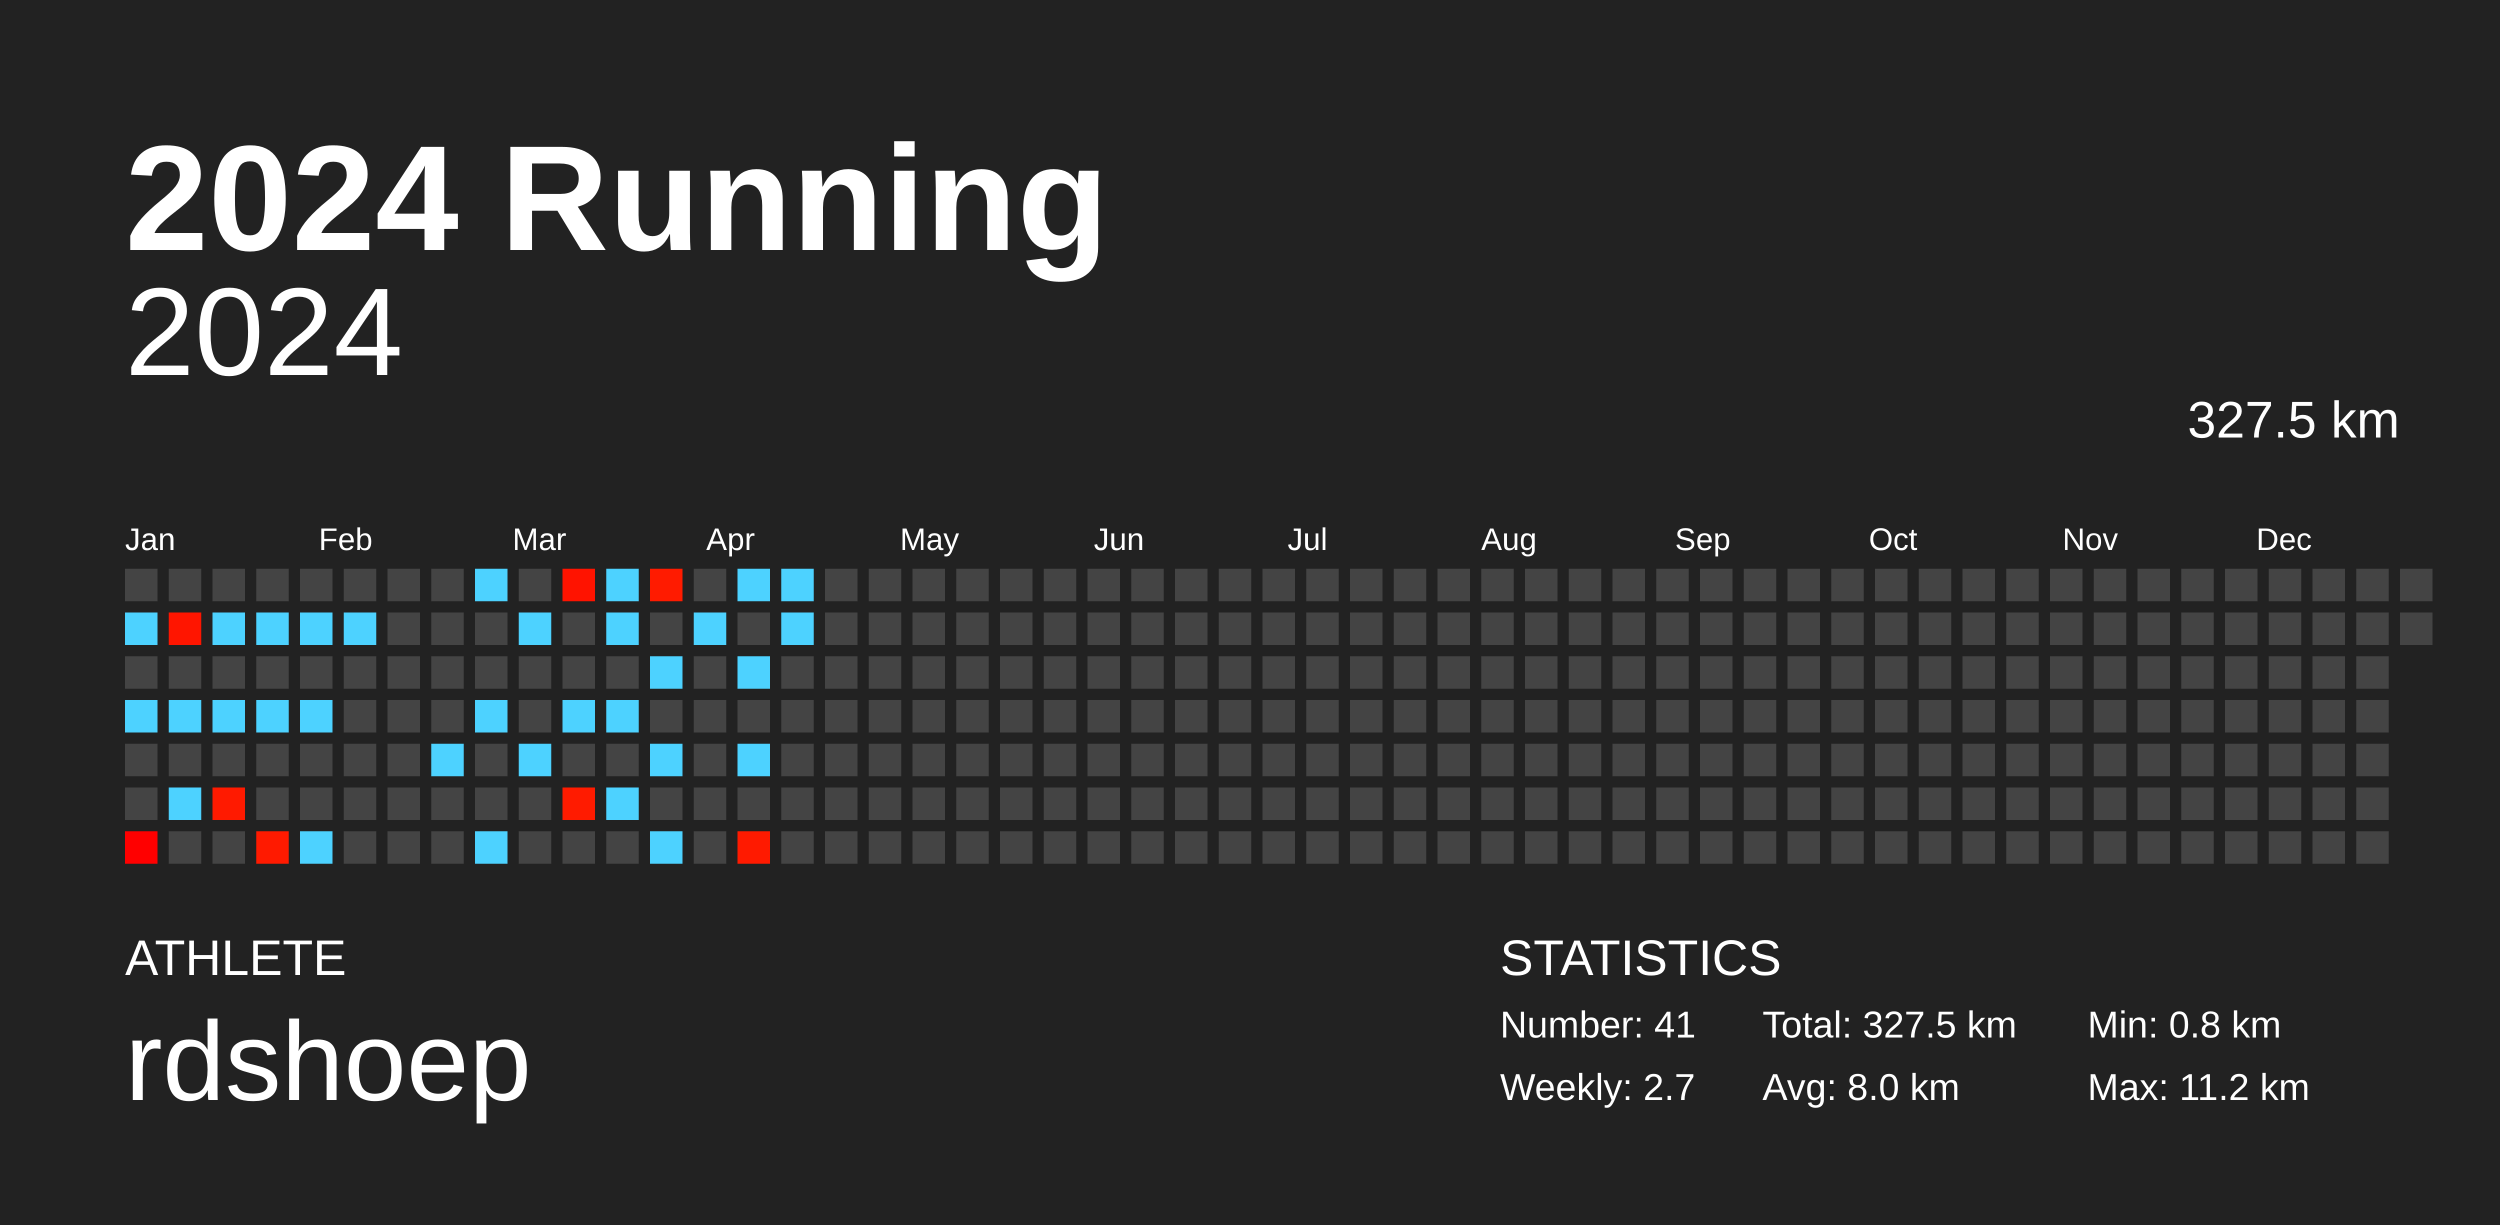
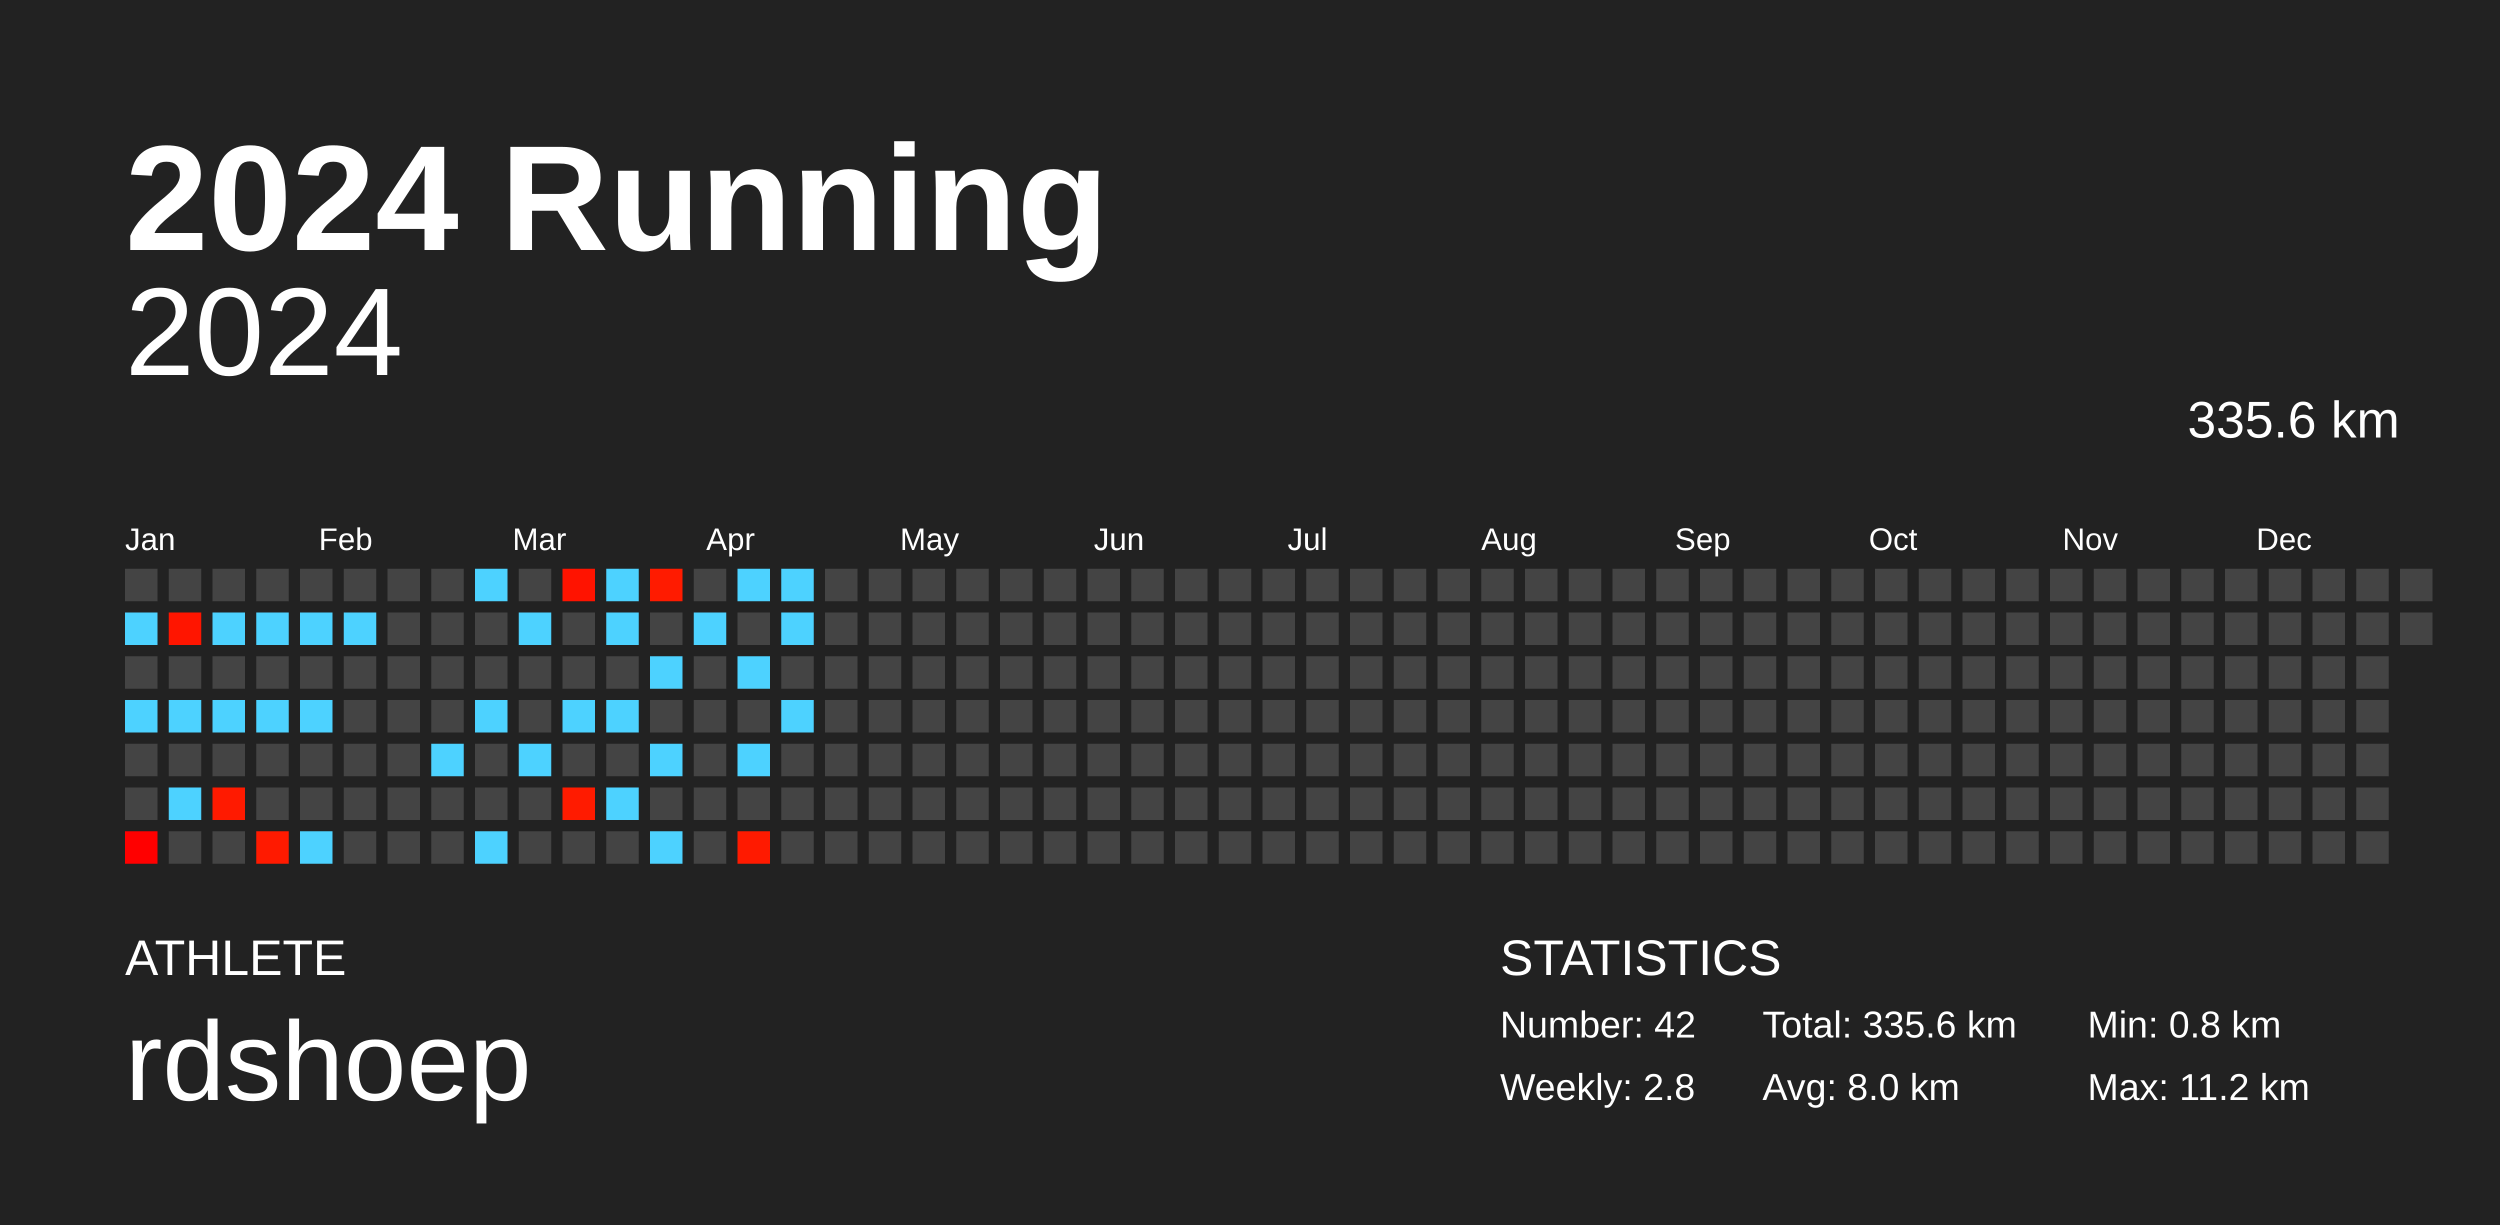
<svg xmlns="http://www.w3.org/2000/svg" baseProfile="full" height="98mm" version="1.1" viewBox="0,0,200,98" width="200mm">
  <defs />
  <rect fill="#222222" height="98" width="200" x="0" y="0" />
  <text fill="#FFFFFF" style="font-size:12px; font-family:Arial; font-weight:bold;" x="10" y="20">2024 Running</text>
  <text fill="#FFFFFF" style="font-size:4px; font-family:Arial" x="10" y="78">ATHLETE</text>
  <text fill="#FFFFFF" style="font-size:9px; font-family:Arial" x="10" y="88">rdshoep</text>
  <text fill="#FFFFFF" style="font-size:4px; font-family:Arial" x="120" y="78">STATISTICS</text>
-   <text fill="#FFFFFF" style="font-size:3px; font-family:Arial" x="120" y="83">Number: 41</text>
-   <text fill="#FFFFFF" style="font-size:3px; font-family:Arial" x="120" y="88">Weekly: 2.7</text>
-   <text fill="#FFFFFF" style="font-size:3px; font-family:Arial" x="141" y="83">Total: 327.5 km</text>
+   <text fill="#FFFFFF" style="font-size:3px; font-family:Arial" x="120" y="83">Number: 42</text>
+   <text fill="#FFFFFF" style="font-size:3px; font-family:Arial" x="120" y="88">Weekly: 2.8</text>
+   <text fill="#FFFFFF" style="font-size:3px; font-family:Arial" x="141" y="83">Total: 335.6 km</text>
  <text fill="#FFFFFF" style="font-size:3px; font-family:Arial" x="141" y="88">Avg: 8.0 km</text>
  <text fill="#FFFFFF" style="font-size:3px; font-family:Arial" x="167" y="83">Min: 0.8 km</text>
  <text fill="#FFFFFF" style="font-size:3px; font-family:Arial" x="167" y="88">Max: 11.2 km</text>
  <text alignment-baseline="hanging" fill="#FFFFFF" style="font-size:10.0px; font-family:Arial;" x="10" y="30">2024</text>
-   <text alignment-baseline="hanging" fill="#FFFFFF" style="font-size:4.125px; font-family:Arial;" x="175" y="35">327.5 km</text>
+   <text alignment-baseline="hanging" fill="#FFFFFF" style="font-size:4.125px; font-family:Arial;" x="175" y="35">335.6 km</text>
  <text fill="#FFFFFF" style="font-size:2.5px; font-family:Arial" x="10.0" y="44">Jan</text>
  <text fill="#FFFFFF" style="font-size:2.5px; font-family:Arial" x="25.5" y="44">Feb</text>
  <text fill="#FFFFFF" style="font-size:2.5px; font-family:Arial" x="41.0" y="44">Mar</text>
  <text fill="#FFFFFF" style="font-size:2.5px; font-family:Arial" x="56.5" y="44">Apr</text>
  <text fill="#FFFFFF" style="font-size:2.5px; font-family:Arial" x="72.0" y="44">May</text>
  <text fill="#FFFFFF" style="font-size:2.5px; font-family:Arial" x="87.5" y="44">Jun</text>
  <text fill="#FFFFFF" style="font-size:2.5px; font-family:Arial" x="103.0" y="44">Jul</text>
  <text fill="#FFFFFF" style="font-size:2.5px; font-family:Arial" x="118.5" y="44">Aug</text>
  <text fill="#FFFFFF" style="font-size:2.5px; font-family:Arial" x="134.0" y="44">Sep</text>
  <text fill="#FFFFFF" style="font-size:2.5px; font-family:Arial" x="149.5" y="44">Oct</text>
  <text fill="#FFFFFF" style="font-size:2.5px; font-family:Arial" x="165.0" y="44">Nov</text>
  <text fill="#FFFFFF" style="font-size:2.5px; font-family:Arial" x="180.5" y="44">Dec</text>
  <rect fill="#444444" height="2.6" width="2.6" x="10.0" y="45.5" />
  <rect fill="#4dd2ff" height="2.6" width="2.6" x="10.0" y="49.0" />
  <rect fill="#444444" height="2.6" width="2.6" x="10.0" y="52.5" />
  <rect fill="#4dd2ff" height="2.6" width="2.6" x="10.0" y="56.0" />
  <rect fill="#444444" height="2.6" width="2.6" x="10.0" y="59.5" />
  <rect fill="#444444" height="2.6" width="2.6" x="10.0" y="63.0" />
  <rect fill="#ff0000" height="2.6" width="2.6" x="10.0" y="66.5" />
  <rect fill="#444444" height="2.6" width="2.6" x="13.5" y="45.5" />
  <rect fill="#ff1500" height="2.6" width="2.6" x="13.5" y="49.0" />
  <rect fill="#444444" height="2.6" width="2.6" x="13.5" y="52.5" />
  <rect fill="#4dd2ff" height="2.6" width="2.6" x="13.5" y="56.0" />
  <rect fill="#444444" height="2.6" width="2.6" x="13.5" y="59.5" />
  <rect fill="#4dd2ff" height="2.6" width="2.6" x="13.5" y="63.0" />
  <rect fill="#444444" height="2.6" width="2.6" x="13.5" y="66.5" />
  <rect fill="#444444" height="2.6" width="2.6" x="17.0" y="45.5" />
  <rect fill="#4dd2ff" height="2.6" width="2.6" x="17.0" y="49.0" />
  <rect fill="#444444" height="2.6" width="2.6" x="17.0" y="52.5" />
  <rect fill="#4dd2ff" height="2.6" width="2.6" x="17.0" y="56.0" />
  <rect fill="#444444" height="2.6" width="2.6" x="17.0" y="59.5" />
  <rect fill="#ff1a00" height="2.6" width="2.6" x="17.0" y="63.0" />
  <rect fill="#444444" height="2.6" width="2.6" x="17.0" y="66.5" />
  <rect fill="#444444" height="2.6" width="2.6" x="20.5" y="45.5" />
  <rect fill="#4dd2ff" height="2.6" width="2.6" x="20.5" y="49.0" />
  <rect fill="#444444" height="2.6" width="2.6" x="20.5" y="52.5" />
  <rect fill="#4dd2ff" height="2.6" width="2.6" x="20.5" y="56.0" />
  <rect fill="#444444" height="2.6" width="2.6" x="20.5" y="59.5" />
  <rect fill="#444444" height="2.6" width="2.6" x="20.5" y="63.0" />
  <rect fill="#ff1a00" height="2.6" width="2.6" x="20.5" y="66.5" />
  <rect fill="#444444" height="2.6" width="2.6" x="24.0" y="45.5" />
  <rect fill="#4dd2ff" height="2.6" width="2.6" x="24.0" y="49.0" />
  <rect fill="#444444" height="2.6" width="2.6" x="24.0" y="52.5" />
  <rect fill="#4dd2ff" height="2.6" width="2.6" x="24.0" y="56.0" />
  <rect fill="#444444" height="2.6" width="2.6" x="24.0" y="59.5" />
  <rect fill="#444444" height="2.6" width="2.6" x="24.0" y="63.0" />
  <rect fill="#4dd2ff" height="2.6" width="2.6" x="24.0" y="66.5" />
  <rect fill="#444444" height="2.6" width="2.6" x="27.5" y="45.5" />
  <rect fill="#4dd2ff" height="2.6" width="2.6" x="27.5" y="49.0" />
  <rect fill="#444444" height="2.6" width="2.6" x="27.5" y="52.5" />
  <rect fill="#444444" height="2.6" width="2.6" x="27.5" y="56.0" />
  <rect fill="#444444" height="2.6" width="2.6" x="27.5" y="59.5" />
  <rect fill="#444444" height="2.6" width="2.6" x="27.5" y="63.0" />
  <rect fill="#444444" height="2.6" width="2.6" x="27.5" y="66.5" />
  <rect fill="#444444" height="2.6" width="2.6" x="31.0" y="45.5" />
  <rect fill="#444444" height="2.6" width="2.6" x="31.0" y="49.0" />
  <rect fill="#444444" height="2.6" width="2.6" x="31.0" y="52.5" />
  <rect fill="#444444" height="2.6" width="2.6" x="31.0" y="56.0" />
  <rect fill="#444444" height="2.6" width="2.6" x="31.0" y="59.5" />
  <rect fill="#444444" height="2.6" width="2.6" x="31.0" y="63.0" />
  <rect fill="#444444" height="2.6" width="2.6" x="31.0" y="66.5" />
  <rect fill="#444444" height="2.6" width="2.6" x="34.5" y="45.5" />
  <rect fill="#444444" height="2.6" width="2.6" x="34.5" y="49.0" />
  <rect fill="#444444" height="2.6" width="2.6" x="34.5" y="52.5" />
  <rect fill="#444444" height="2.6" width="2.6" x="34.5" y="56.0" />
  <rect fill="#4dd2ff" height="2.6" width="2.6" x="34.5" y="59.5" />
  <rect fill="#444444" height="2.6" width="2.6" x="34.5" y="63.0" />
  <rect fill="#444444" height="2.6" width="2.6" x="34.5" y="66.5" />
  <rect fill="#4dd2ff" height="2.6" width="2.6" x="38.0" y="45.5" />
  <rect fill="#444444" height="2.6" width="2.6" x="38.0" y="49.0" />
  <rect fill="#444444" height="2.6" width="2.6" x="38.0" y="52.5" />
  <rect fill="#4dd2ff" height="2.6" width="2.6" x="38.0" y="56.0" />
  <rect fill="#444444" height="2.6" width="2.6" x="38.0" y="59.5" />
  <rect fill="#444444" height="2.6" width="2.6" x="38.0" y="63.0" />
  <rect fill="#4dd2ff" height="2.6" width="2.6" x="38.0" y="66.5" />
  <rect fill="#444444" height="2.6" width="2.6" x="41.5" y="45.5" />
  <rect fill="#4dd2ff" height="2.6" width="2.6" x="41.5" y="49.0" />
  <rect fill="#444444" height="2.6" width="2.6" x="41.5" y="52.5" />
  <rect fill="#444444" height="2.6" width="2.6" x="41.5" y="56.0" />
  <rect fill="#4dd2ff" height="2.6" width="2.6" x="41.5" y="59.5" />
  <rect fill="#444444" height="2.6" width="2.6" x="41.5" y="63.0" />
  <rect fill="#444444" height="2.6" width="2.6" x="41.5" y="66.5" />
  <rect fill="#ff1300" height="2.6" width="2.6" x="45.0" y="45.5" />
  <rect fill="#444444" height="2.6" width="2.6" x="45.0" y="49.0" />
  <rect fill="#444444" height="2.6" width="2.6" x="45.0" y="52.5" />
  <rect fill="#4dd2ff" height="2.6" width="2.6" x="45.0" y="56.0" />
  <rect fill="#444444" height="2.6" width="2.6" x="45.0" y="59.5" />
  <rect fill="#ff1b00" height="2.6" width="2.6" x="45.0" y="63.0" />
  <rect fill="#444444" height="2.6" width="2.6" x="45.0" y="66.5" />
  <rect fill="#4dd2ff" height="2.6" width="2.6" x="48.5" y="45.5" />
  <rect fill="#4dd2ff" height="2.6" width="2.6" x="48.5" y="49.0" />
  <rect fill="#444444" height="2.6" width="2.6" x="48.5" y="52.5" />
  <rect fill="#4dd2ff" height="2.6" width="2.6" x="48.5" y="56.0" />
  <rect fill="#444444" height="2.6" width="2.6" x="48.5" y="59.5" />
  <rect fill="#4dd2ff" height="2.6" width="2.6" x="48.5" y="63.0" />
  <rect fill="#444444" height="2.6" width="2.6" x="48.5" y="66.5" />
  <rect fill="#ff1b00" height="2.6" width="2.6" x="52.0" y="45.5" />
  <rect fill="#444444" height="2.6" width="2.6" x="52.0" y="49.0" />
  <rect fill="#4dd2ff" height="2.6" width="2.6" x="52.0" y="52.5" />
  <rect fill="#444444" height="2.6" width="2.6" x="52.0" y="56.0" />
  <rect fill="#4dd2ff" height="2.6" width="2.6" x="52.0" y="59.5" />
  <rect fill="#444444" height="2.6" width="2.6" x="52.0" y="63.0" />
  <rect fill="#4dd2ff" height="2.6" width="2.6" x="52.0" y="66.5" />
  <rect fill="#444444" height="2.6" width="2.6" x="55.5" y="45.5" />
  <rect fill="#4dd2ff" height="2.6" width="2.6" x="55.5" y="49.0" />
  <rect fill="#444444" height="2.6" width="2.6" x="55.5" y="52.5" />
  <rect fill="#444444" height="2.6" width="2.6" x="55.5" y="56.0" />
  <rect fill="#444444" height="2.6" width="2.6" x="55.5" y="59.5" />
  <rect fill="#444444" height="2.6" width="2.6" x="55.5" y="63.0" />
  <rect fill="#444444" height="2.6" width="2.6" x="55.5" y="66.5" />
  <rect fill="#4dd2ff" height="2.6" width="2.6" x="59.0" y="45.5" />
  <rect fill="#444444" height="2.6" width="2.6" x="59.0" y="49.0" />
  <rect fill="#4dd2ff" height="2.6" width="2.6" x="59.0" y="52.5" />
  <rect fill="#444444" height="2.6" width="2.6" x="59.0" y="56.0" />
  <rect fill="#4dd2ff" height="2.6" width="2.6" x="59.0" y="59.5" />
  <rect fill="#444444" height="2.6" width="2.6" x="59.0" y="63.0" />
  <rect fill="#ff1a00" height="2.6" width="2.6" x="59.0" y="66.5" />
  <rect fill="#4dd2ff" height="2.6" width="2.6" x="62.5" y="45.5" />
  <rect fill="#4dd2ff" height="2.6" width="2.6" x="62.5" y="49.0" />
  <rect fill="#444444" height="2.6" width="2.6" x="62.5" y="52.5" />
-   <rect fill="#444444" height="2.6" width="2.6" x="62.5" y="56.0" />
+   <rect fill="#4dd2ff" height="2.6" width="2.6" x="62.5" y="56.0" />
  <rect fill="#444444" height="2.6" width="2.6" x="62.5" y="59.5" />
  <rect fill="#444444" height="2.6" width="2.6" x="62.5" y="63.0" />
  <rect fill="#444444" height="2.6" width="2.6" x="62.5" y="66.5" />
  <rect fill="#444444" height="2.6" width="2.6" x="66.0" y="45.5" />
  <rect fill="#444444" height="2.6" width="2.6" x="66.0" y="49.0" />
  <rect fill="#444444" height="2.6" width="2.6" x="66.0" y="52.5" />
  <rect fill="#444444" height="2.6" width="2.6" x="66.0" y="56.0" />
  <rect fill="#444444" height="2.6" width="2.6" x="66.0" y="59.5" />
  <rect fill="#444444" height="2.6" width="2.6" x="66.0" y="63.0" />
  <rect fill="#444444" height="2.6" width="2.6" x="66.0" y="66.5" />
  <rect fill="#444444" height="2.6" width="2.6" x="69.5" y="45.5" />
  <rect fill="#444444" height="2.6" width="2.6" x="69.5" y="49.0" />
  <rect fill="#444444" height="2.6" width="2.6" x="69.5" y="52.5" />
  <rect fill="#444444" height="2.6" width="2.6" x="69.5" y="56.0" />
  <rect fill="#444444" height="2.6" width="2.6" x="69.5" y="59.5" />
  <rect fill="#444444" height="2.6" width="2.6" x="69.5" y="63.0" />
  <rect fill="#444444" height="2.6" width="2.6" x="69.5" y="66.5" />
  <rect fill="#444444" height="2.6" width="2.6" x="73.0" y="45.5" />
  <rect fill="#444444" height="2.6" width="2.6" x="73.0" y="49.0" />
  <rect fill="#444444" height="2.6" width="2.6" x="73.0" y="52.5" />
  <rect fill="#444444" height="2.6" width="2.6" x="73.0" y="56.0" />
  <rect fill="#444444" height="2.6" width="2.6" x="73.0" y="59.5" />
  <rect fill="#444444" height="2.6" width="2.6" x="73.0" y="63.0" />
  <rect fill="#444444" height="2.6" width="2.6" x="73.0" y="66.5" />
  <rect fill="#444444" height="2.6" width="2.6" x="76.5" y="45.5" />
  <rect fill="#444444" height="2.6" width="2.6" x="76.5" y="49.0" />
  <rect fill="#444444" height="2.6" width="2.6" x="76.5" y="52.5" />
  <rect fill="#444444" height="2.6" width="2.6" x="76.5" y="56.0" />
  <rect fill="#444444" height="2.6" width="2.6" x="76.5" y="59.5" />
  <rect fill="#444444" height="2.6" width="2.6" x="76.5" y="63.0" />
  <rect fill="#444444" height="2.6" width="2.6" x="76.5" y="66.5" />
  <rect fill="#444444" height="2.6" width="2.6" x="80.0" y="45.5" />
  <rect fill="#444444" height="2.6" width="2.6" x="80.0" y="49.0" />
  <rect fill="#444444" height="2.6" width="2.6" x="80.0" y="52.5" />
  <rect fill="#444444" height="2.6" width="2.6" x="80.0" y="56.0" />
  <rect fill="#444444" height="2.6" width="2.6" x="80.0" y="59.5" />
  <rect fill="#444444" height="2.6" width="2.6" x="80.0" y="63.0" />
  <rect fill="#444444" height="2.6" width="2.6" x="80.0" y="66.5" />
  <rect fill="#444444" height="2.6" width="2.6" x="83.5" y="45.5" />
  <rect fill="#444444" height="2.6" width="2.6" x="83.5" y="49.0" />
  <rect fill="#444444" height="2.6" width="2.6" x="83.5" y="52.5" />
  <rect fill="#444444" height="2.6" width="2.6" x="83.5" y="56.0" />
  <rect fill="#444444" height="2.6" width="2.6" x="83.5" y="59.5" />
  <rect fill="#444444" height="2.6" width="2.6" x="83.5" y="63.0" />
  <rect fill="#444444" height="2.6" width="2.6" x="83.5" y="66.5" />
  <rect fill="#444444" height="2.6" width="2.6" x="87.0" y="45.5" />
  <rect fill="#444444" height="2.6" width="2.6" x="87.0" y="49.0" />
  <rect fill="#444444" height="2.6" width="2.6" x="87.0" y="52.5" />
  <rect fill="#444444" height="2.6" width="2.6" x="87.0" y="56.0" />
  <rect fill="#444444" height="2.6" width="2.6" x="87.0" y="59.5" />
  <rect fill="#444444" height="2.6" width="2.6" x="87.0" y="63.0" />
  <rect fill="#444444" height="2.6" width="2.6" x="87.0" y="66.5" />
  <rect fill="#444444" height="2.6" width="2.6" x="90.5" y="45.5" />
  <rect fill="#444444" height="2.6" width="2.6" x="90.5" y="49.0" />
  <rect fill="#444444" height="2.6" width="2.6" x="90.5" y="52.5" />
  <rect fill="#444444" height="2.6" width="2.6" x="90.5" y="56.0" />
  <rect fill="#444444" height="2.6" width="2.6" x="90.5" y="59.5" />
  <rect fill="#444444" height="2.6" width="2.6" x="90.5" y="63.0" />
  <rect fill="#444444" height="2.6" width="2.6" x="90.5" y="66.5" />
  <rect fill="#444444" height="2.6" width="2.6" x="94.0" y="45.5" />
  <rect fill="#444444" height="2.6" width="2.6" x="94.0" y="49.0" />
  <rect fill="#444444" height="2.6" width="2.6" x="94.0" y="52.5" />
  <rect fill="#444444" height="2.6" width="2.6" x="94.0" y="56.0" />
  <rect fill="#444444" height="2.6" width="2.6" x="94.0" y="59.5" />
  <rect fill="#444444" height="2.6" width="2.6" x="94.0" y="63.0" />
  <rect fill="#444444" height="2.6" width="2.6" x="94.0" y="66.5" />
  <rect fill="#444444" height="2.6" width="2.6" x="97.5" y="45.5" />
  <rect fill="#444444" height="2.6" width="2.6" x="97.5" y="49.0" />
  <rect fill="#444444" height="2.6" width="2.6" x="97.5" y="52.5" />
  <rect fill="#444444" height="2.6" width="2.6" x="97.5" y="56.0" />
  <rect fill="#444444" height="2.6" width="2.6" x="97.5" y="59.5" />
  <rect fill="#444444" height="2.6" width="2.6" x="97.5" y="63.0" />
  <rect fill="#444444" height="2.6" width="2.6" x="97.5" y="66.5" />
  <rect fill="#444444" height="2.6" width="2.6" x="101.0" y="45.5" />
  <rect fill="#444444" height="2.6" width="2.6" x="101.0" y="49.0" />
  <rect fill="#444444" height="2.6" width="2.6" x="101.0" y="52.5" />
  <rect fill="#444444" height="2.6" width="2.6" x="101.0" y="56.0" />
  <rect fill="#444444" height="2.6" width="2.6" x="101.0" y="59.5" />
  <rect fill="#444444" height="2.6" width="2.6" x="101.0" y="63.0" />
  <rect fill="#444444" height="2.6" width="2.6" x="101.0" y="66.5" />
  <rect fill="#444444" height="2.6" width="2.6" x="104.5" y="45.5" />
  <rect fill="#444444" height="2.6" width="2.6" x="104.5" y="49.0" />
  <rect fill="#444444" height="2.6" width="2.6" x="104.5" y="52.5" />
  <rect fill="#444444" height="2.6" width="2.6" x="104.5" y="56.0" />
  <rect fill="#444444" height="2.6" width="2.6" x="104.5" y="59.5" />
  <rect fill="#444444" height="2.6" width="2.6" x="104.5" y="63.0" />
  <rect fill="#444444" height="2.6" width="2.6" x="104.5" y="66.5" />
  <rect fill="#444444" height="2.6" width="2.6" x="108.0" y="45.5" />
  <rect fill="#444444" height="2.6" width="2.6" x="108.0" y="49.0" />
  <rect fill="#444444" height="2.6" width="2.6" x="108.0" y="52.5" />
  <rect fill="#444444" height="2.6" width="2.6" x="108.0" y="56.0" />
  <rect fill="#444444" height="2.6" width="2.6" x="108.0" y="59.5" />
  <rect fill="#444444" height="2.6" width="2.6" x="108.0" y="63.0" />
  <rect fill="#444444" height="2.6" width="2.6" x="108.0" y="66.5" />
  <rect fill="#444444" height="2.6" width="2.6" x="111.5" y="45.5" />
  <rect fill="#444444" height="2.6" width="2.6" x="111.5" y="49.0" />
  <rect fill="#444444" height="2.6" width="2.6" x="111.5" y="52.5" />
  <rect fill="#444444" height="2.6" width="2.6" x="111.5" y="56.0" />
  <rect fill="#444444" height="2.6" width="2.6" x="111.5" y="59.5" />
  <rect fill="#444444" height="2.6" width="2.6" x="111.5" y="63.0" />
  <rect fill="#444444" height="2.6" width="2.6" x="111.5" y="66.5" />
  <rect fill="#444444" height="2.6" width="2.6" x="115.0" y="45.5" />
  <rect fill="#444444" height="2.6" width="2.6" x="115.0" y="49.0" />
  <rect fill="#444444" height="2.6" width="2.6" x="115.0" y="52.5" />
  <rect fill="#444444" height="2.6" width="2.6" x="115.0" y="56.0" />
  <rect fill="#444444" height="2.6" width="2.6" x="115.0" y="59.5" />
  <rect fill="#444444" height="2.6" width="2.6" x="115.0" y="63.0" />
  <rect fill="#444444" height="2.6" width="2.6" x="115.0" y="66.5" />
  <rect fill="#444444" height="2.6" width="2.6" x="118.5" y="45.5" />
  <rect fill="#444444" height="2.6" width="2.6" x="118.5" y="49.0" />
  <rect fill="#444444" height="2.6" width="2.6" x="118.5" y="52.5" />
  <rect fill="#444444" height="2.6" width="2.6" x="118.5" y="56.0" />
  <rect fill="#444444" height="2.6" width="2.6" x="118.5" y="59.5" />
  <rect fill="#444444" height="2.6" width="2.6" x="118.5" y="63.0" />
  <rect fill="#444444" height="2.6" width="2.6" x="118.5" y="66.5" />
  <rect fill="#444444" height="2.6" width="2.6" x="122.0" y="45.5" />
  <rect fill="#444444" height="2.6" width="2.6" x="122.0" y="49.0" />
  <rect fill="#444444" height="2.6" width="2.6" x="122.0" y="52.5" />
  <rect fill="#444444" height="2.6" width="2.6" x="122.0" y="56.0" />
  <rect fill="#444444" height="2.6" width="2.6" x="122.0" y="59.5" />
  <rect fill="#444444" height="2.6" width="2.6" x="122.0" y="63.0" />
  <rect fill="#444444" height="2.6" width="2.6" x="122.0" y="66.5" />
  <rect fill="#444444" height="2.6" width="2.6" x="125.5" y="45.5" />
  <rect fill="#444444" height="2.6" width="2.6" x="125.5" y="49.0" />
  <rect fill="#444444" height="2.6" width="2.6" x="125.5" y="52.5" />
  <rect fill="#444444" height="2.6" width="2.6" x="125.5" y="56.0" />
  <rect fill="#444444" height="2.6" width="2.6" x="125.5" y="59.5" />
  <rect fill="#444444" height="2.6" width="2.6" x="125.5" y="63.0" />
  <rect fill="#444444" height="2.6" width="2.6" x="125.5" y="66.5" />
  <rect fill="#444444" height="2.6" width="2.6" x="129.0" y="45.5" />
  <rect fill="#444444" height="2.6" width="2.6" x="129.0" y="49.0" />
  <rect fill="#444444" height="2.6" width="2.6" x="129.0" y="52.5" />
  <rect fill="#444444" height="2.6" width="2.6" x="129.0" y="56.0" />
  <rect fill="#444444" height="2.6" width="2.6" x="129.0" y="59.5" />
  <rect fill="#444444" height="2.6" width="2.6" x="129.0" y="63.0" />
  <rect fill="#444444" height="2.6" width="2.6" x="129.0" y="66.5" />
  <rect fill="#444444" height="2.6" width="2.6" x="132.5" y="45.5" />
  <rect fill="#444444" height="2.6" width="2.6" x="132.5" y="49.0" />
  <rect fill="#444444" height="2.6" width="2.6" x="132.5" y="52.5" />
  <rect fill="#444444" height="2.6" width="2.6" x="132.5" y="56.0" />
  <rect fill="#444444" height="2.6" width="2.6" x="132.5" y="59.5" />
  <rect fill="#444444" height="2.6" width="2.6" x="132.5" y="63.0" />
  <rect fill="#444444" height="2.6" width="2.6" x="132.5" y="66.5" />
  <rect fill="#444444" height="2.6" width="2.6" x="136.0" y="45.5" />
  <rect fill="#444444" height="2.6" width="2.6" x="136.0" y="49.0" />
  <rect fill="#444444" height="2.6" width="2.6" x="136.0" y="52.5" />
  <rect fill="#444444" height="2.6" width="2.6" x="136.0" y="56.0" />
  <rect fill="#444444" height="2.6" width="2.6" x="136.0" y="59.5" />
  <rect fill="#444444" height="2.6" width="2.6" x="136.0" y="63.0" />
  <rect fill="#444444" height="2.6" width="2.6" x="136.0" y="66.5" />
  <rect fill="#444444" height="2.6" width="2.6" x="139.5" y="45.5" />
  <rect fill="#444444" height="2.6" width="2.6" x="139.5" y="49.0" />
  <rect fill="#444444" height="2.6" width="2.6" x="139.5" y="52.5" />
  <rect fill="#444444" height="2.6" width="2.6" x="139.5" y="56.0" />
  <rect fill="#444444" height="2.6" width="2.6" x="139.5" y="59.5" />
  <rect fill="#444444" height="2.6" width="2.6" x="139.5" y="63.0" />
  <rect fill="#444444" height="2.6" width="2.6" x="139.5" y="66.5" />
  <rect fill="#444444" height="2.6" width="2.6" x="143.0" y="45.5" />
  <rect fill="#444444" height="2.6" width="2.6" x="143.0" y="49.0" />
  <rect fill="#444444" height="2.6" width="2.6" x="143.0" y="52.5" />
  <rect fill="#444444" height="2.6" width="2.6" x="143.0" y="56.0" />
  <rect fill="#444444" height="2.6" width="2.6" x="143.0" y="59.5" />
  <rect fill="#444444" height="2.6" width="2.6" x="143.0" y="63.0" />
  <rect fill="#444444" height="2.6" width="2.6" x="143.0" y="66.5" />
  <rect fill="#444444" height="2.6" width="2.6" x="146.5" y="45.5" />
  <rect fill="#444444" height="2.6" width="2.6" x="146.5" y="49.0" />
  <rect fill="#444444" height="2.6" width="2.6" x="146.5" y="52.5" />
  <rect fill="#444444" height="2.6" width="2.6" x="146.5" y="56.0" />
  <rect fill="#444444" height="2.6" width="2.6" x="146.5" y="59.5" />
  <rect fill="#444444" height="2.6" width="2.6" x="146.5" y="63.0" />
  <rect fill="#444444" height="2.6" width="2.6" x="146.5" y="66.5" />
  <rect fill="#444444" height="2.6" width="2.6" x="150.0" y="45.5" />
  <rect fill="#444444" height="2.6" width="2.6" x="150.0" y="49.0" />
  <rect fill="#444444" height="2.6" width="2.6" x="150.0" y="52.5" />
  <rect fill="#444444" height="2.6" width="2.6" x="150.0" y="56.0" />
  <rect fill="#444444" height="2.6" width="2.6" x="150.0" y="59.5" />
  <rect fill="#444444" height="2.6" width="2.6" x="150.0" y="63.0" />
  <rect fill="#444444" height="2.6" width="2.6" x="150.0" y="66.5" />
  <rect fill="#444444" height="2.6" width="2.6" x="153.5" y="45.5" />
  <rect fill="#444444" height="2.6" width="2.6" x="153.5" y="49.0" />
  <rect fill="#444444" height="2.6" width="2.6" x="153.5" y="52.5" />
  <rect fill="#444444" height="2.6" width="2.6" x="153.5" y="56.0" />
  <rect fill="#444444" height="2.6" width="2.6" x="153.5" y="59.5" />
  <rect fill="#444444" height="2.6" width="2.6" x="153.5" y="63.0" />
  <rect fill="#444444" height="2.6" width="2.6" x="153.5" y="66.5" />
  <rect fill="#444444" height="2.6" width="2.6" x="157.0" y="45.5" />
  <rect fill="#444444" height="2.6" width="2.6" x="157.0" y="49.0" />
  <rect fill="#444444" height="2.6" width="2.6" x="157.0" y="52.5" />
  <rect fill="#444444" height="2.6" width="2.6" x="157.0" y="56.0" />
  <rect fill="#444444" height="2.6" width="2.6" x="157.0" y="59.5" />
  <rect fill="#444444" height="2.6" width="2.6" x="157.0" y="63.0" />
  <rect fill="#444444" height="2.6" width="2.6" x="157.0" y="66.5" />
  <rect fill="#444444" height="2.6" width="2.6" x="160.5" y="45.5" />
  <rect fill="#444444" height="2.6" width="2.6" x="160.5" y="49.0" />
  <rect fill="#444444" height="2.6" width="2.6" x="160.5" y="52.5" />
  <rect fill="#444444" height="2.6" width="2.6" x="160.5" y="56.0" />
  <rect fill="#444444" height="2.6" width="2.6" x="160.5" y="59.5" />
  <rect fill="#444444" height="2.6" width="2.6" x="160.5" y="63.0" />
  <rect fill="#444444" height="2.6" width="2.6" x="160.5" y="66.5" />
  <rect fill="#444444" height="2.6" width="2.6" x="164.0" y="45.5" />
  <rect fill="#444444" height="2.6" width="2.6" x="164.0" y="49.0" />
  <rect fill="#444444" height="2.6" width="2.6" x="164.0" y="52.5" />
  <rect fill="#444444" height="2.6" width="2.6" x="164.0" y="56.0" />
  <rect fill="#444444" height="2.6" width="2.6" x="164.0" y="59.5" />
  <rect fill="#444444" height="2.6" width="2.6" x="164.0" y="63.0" />
  <rect fill="#444444" height="2.6" width="2.6" x="164.0" y="66.5" />
  <rect fill="#444444" height="2.6" width="2.6" x="167.5" y="45.5" />
  <rect fill="#444444" height="2.6" width="2.6" x="167.5" y="49.0" />
  <rect fill="#444444" height="2.6" width="2.6" x="167.5" y="52.5" />
  <rect fill="#444444" height="2.6" width="2.6" x="167.5" y="56.0" />
  <rect fill="#444444" height="2.6" width="2.6" x="167.5" y="59.5" />
  <rect fill="#444444" height="2.6" width="2.6" x="167.5" y="63.0" />
  <rect fill="#444444" height="2.6" width="2.6" x="167.5" y="66.5" />
  <rect fill="#444444" height="2.6" width="2.6" x="171.0" y="45.5" />
  <rect fill="#444444" height="2.6" width="2.6" x="171.0" y="49.0" />
  <rect fill="#444444" height="2.6" width="2.6" x="171.0" y="52.5" />
  <rect fill="#444444" height="2.6" width="2.6" x="171.0" y="56.0" />
  <rect fill="#444444" height="2.6" width="2.6" x="171.0" y="59.5" />
  <rect fill="#444444" height="2.6" width="2.6" x="171.0" y="63.0" />
  <rect fill="#444444" height="2.6" width="2.6" x="171.0" y="66.5" />
  <rect fill="#444444" height="2.6" width="2.6" x="174.5" y="45.5" />
  <rect fill="#444444" height="2.6" width="2.6" x="174.5" y="49.0" />
  <rect fill="#444444" height="2.6" width="2.6" x="174.5" y="52.5" />
  <rect fill="#444444" height="2.6" width="2.6" x="174.5" y="56.0" />
  <rect fill="#444444" height="2.6" width="2.6" x="174.5" y="59.5" />
  <rect fill="#444444" height="2.6" width="2.6" x="174.5" y="63.0" />
  <rect fill="#444444" height="2.6" width="2.6" x="174.5" y="66.5" />
  <rect fill="#444444" height="2.6" width="2.6" x="178.0" y="45.5" />
  <rect fill="#444444" height="2.6" width="2.6" x="178.0" y="49.0" />
  <rect fill="#444444" height="2.6" width="2.6" x="178.0" y="52.5" />
  <rect fill="#444444" height="2.6" width="2.6" x="178.0" y="56.0" />
  <rect fill="#444444" height="2.6" width="2.6" x="178.0" y="59.5" />
  <rect fill="#444444" height="2.6" width="2.6" x="178.0" y="63.0" />
  <rect fill="#444444" height="2.6" width="2.6" x="178.0" y="66.5" />
  <rect fill="#444444" height="2.6" width="2.6" x="181.5" y="45.5" />
  <rect fill="#444444" height="2.6" width="2.6" x="181.5" y="49.0" />
  <rect fill="#444444" height="2.6" width="2.6" x="181.5" y="52.5" />
  <rect fill="#444444" height="2.6" width="2.6" x="181.5" y="56.0" />
  <rect fill="#444444" height="2.6" width="2.6" x="181.5" y="59.5" />
  <rect fill="#444444" height="2.6" width="2.6" x="181.5" y="63.0" />
  <rect fill="#444444" height="2.6" width="2.6" x="181.5" y="66.5" />
  <rect fill="#444444" height="2.6" width="2.6" x="185.0" y="45.5" />
  <rect fill="#444444" height="2.6" width="2.6" x="185.0" y="49.0" />
  <rect fill="#444444" height="2.6" width="2.6" x="185.0" y="52.5" />
  <rect fill="#444444" height="2.6" width="2.6" x="185.0" y="56.0" />
  <rect fill="#444444" height="2.6" width="2.6" x="185.0" y="59.5" />
  <rect fill="#444444" height="2.6" width="2.6" x="185.0" y="63.0" />
  <rect fill="#444444" height="2.6" width="2.6" x="185.0" y="66.5" />
  <rect fill="#444444" height="2.6" width="2.6" x="188.5" y="45.5" />
  <rect fill="#444444" height="2.6" width="2.6" x="188.5" y="49.0" />
  <rect fill="#444444" height="2.6" width="2.6" x="188.5" y="52.5" />
  <rect fill="#444444" height="2.6" width="2.6" x="188.5" y="56.0" />
  <rect fill="#444444" height="2.6" width="2.6" x="188.5" y="59.5" />
  <rect fill="#444444" height="2.6" width="2.6" x="188.5" y="63.0" />
  <rect fill="#444444" height="2.6" width="2.6" x="188.5" y="66.5" />
  <rect fill="#444444" height="2.6" width="2.6" x="192.0" y="45.5" />
  <rect fill="#444444" height="2.6" width="2.6" x="192.0" y="49.0" />
</svg>
